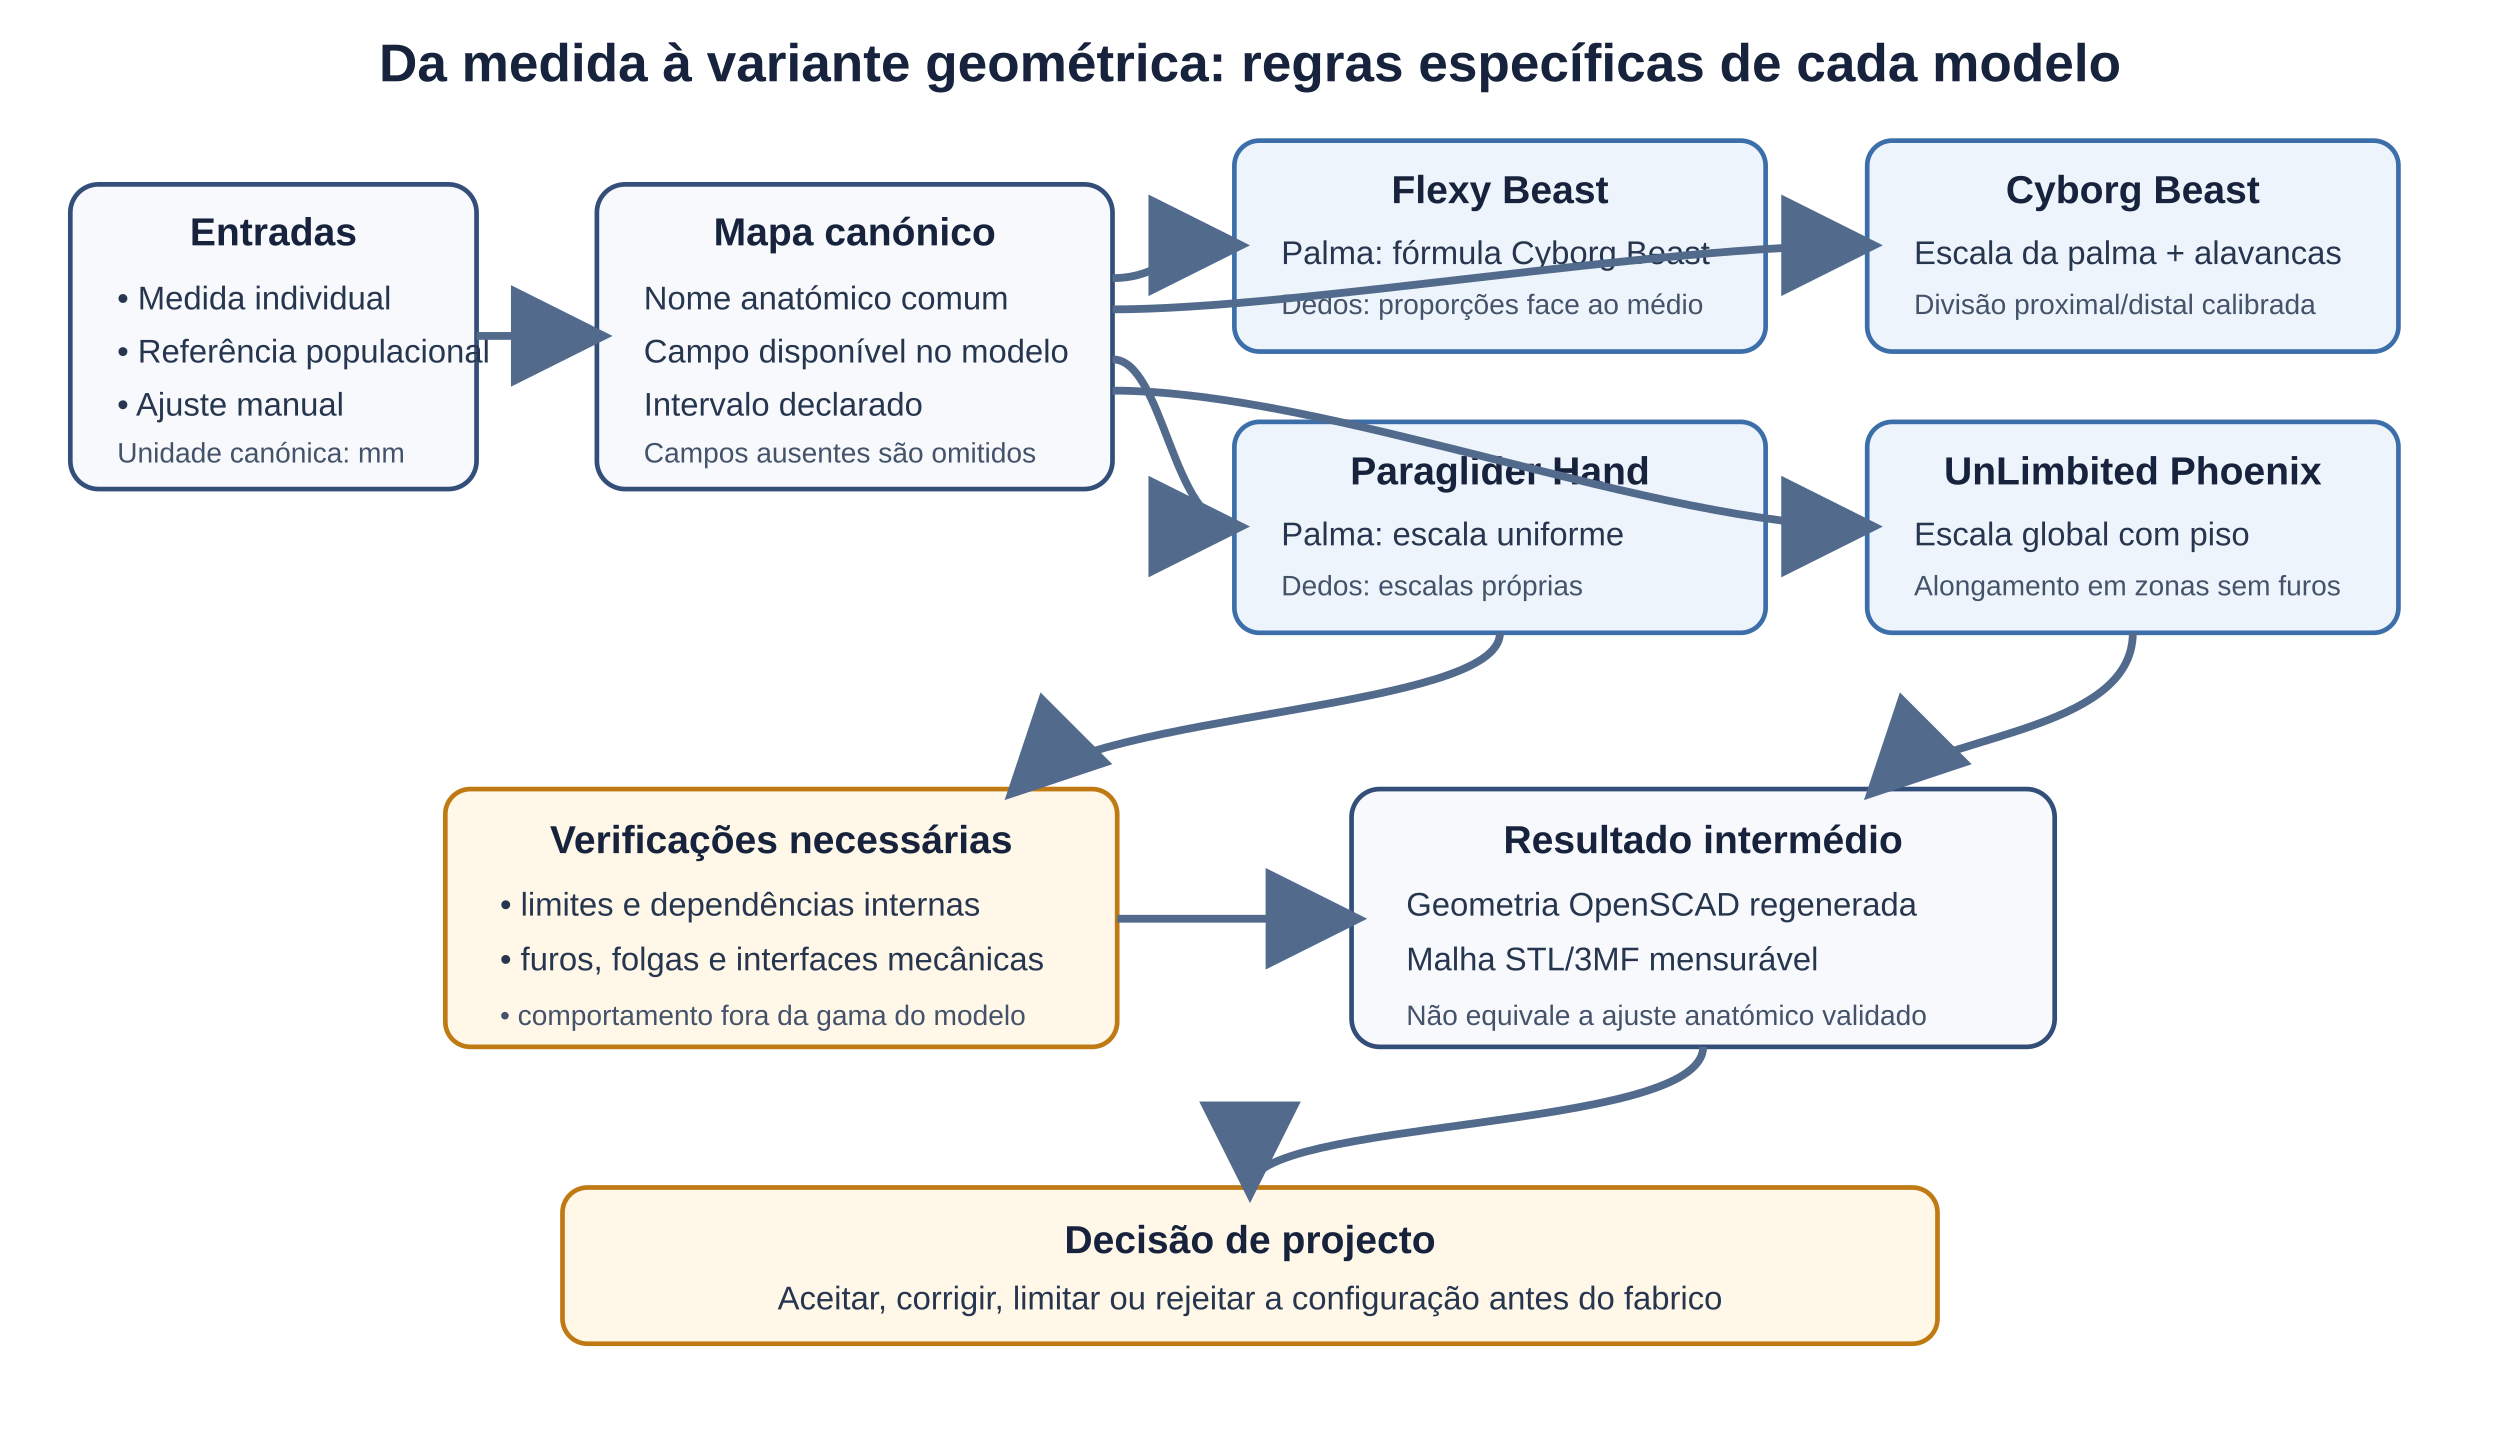
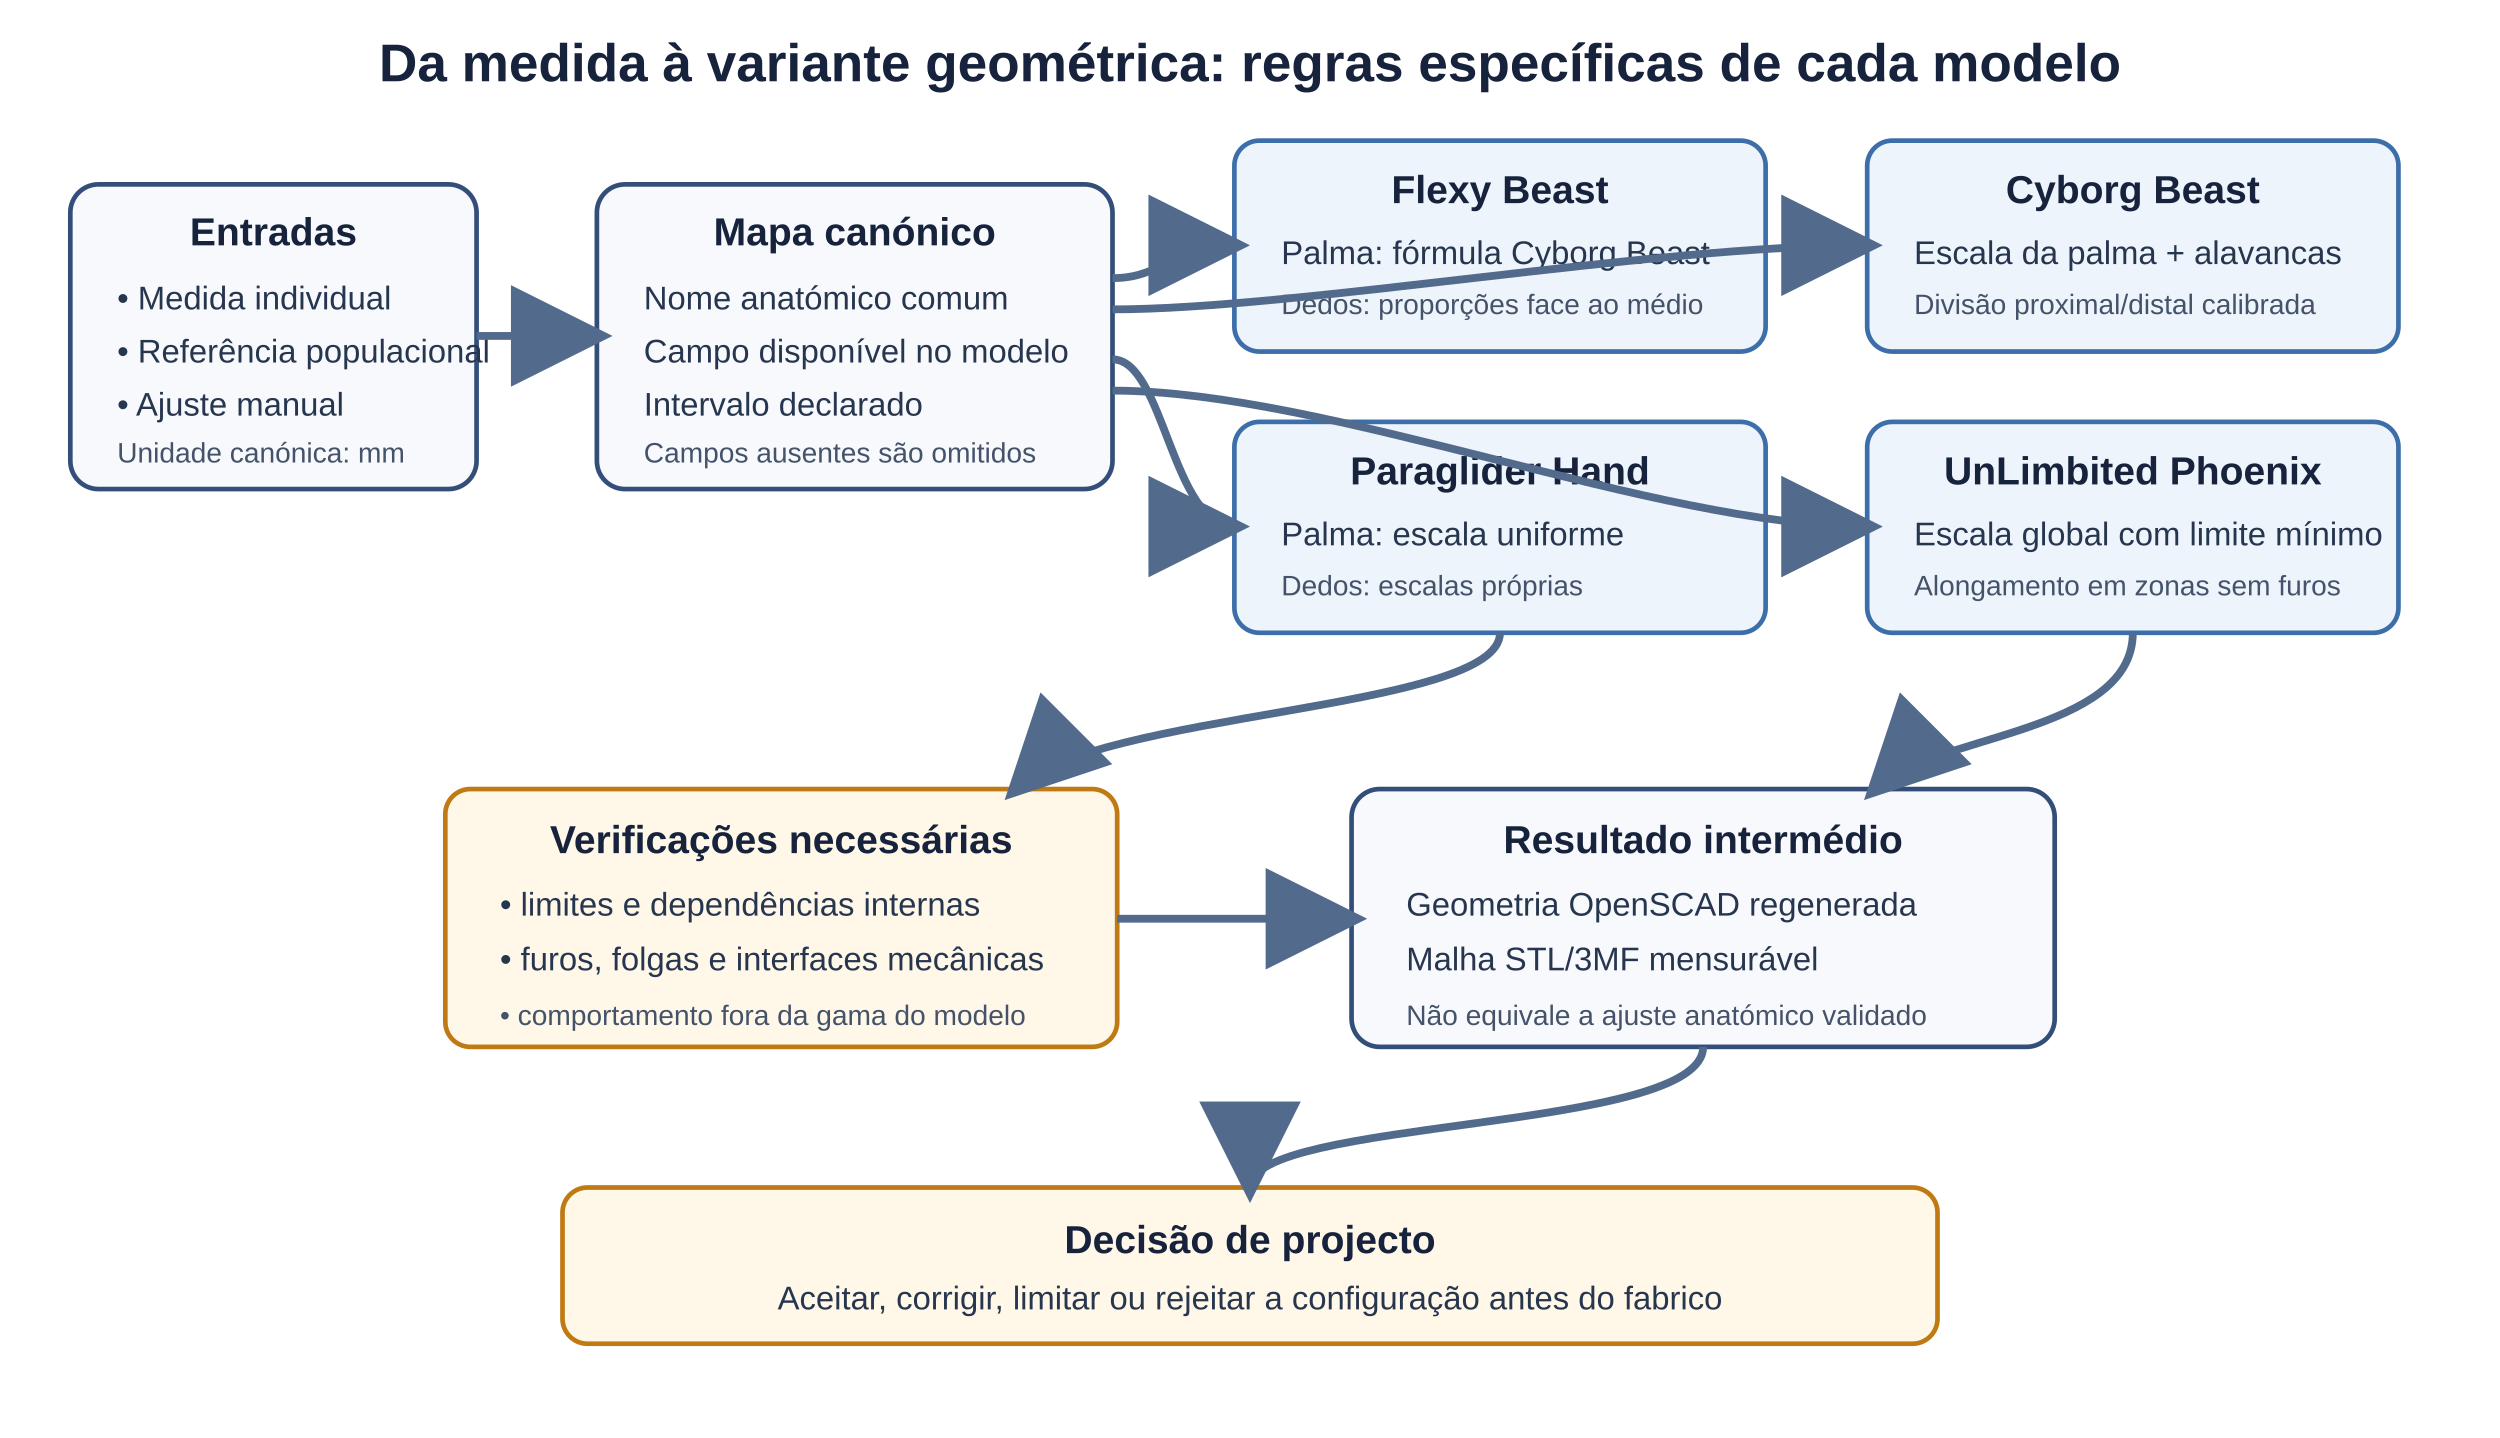
<svg xmlns="http://www.w3.org/2000/svg" width="1600" height="920" viewBox="0 0 1600 920" role="img" aria-labelledby="title desc">
  <defs>
    <style>
      .title { font: 700 34px Arial, sans-serif; fill: #17233c; }
      .head { font: 700 25px Arial, sans-serif; fill: #17233c; }
      .body { font: 21px Arial, sans-serif; fill: #27364f; }
      .small { font: 18px Arial, sans-serif; fill: #44536a; }
      .box { fill: #f7f9fc; stroke: #334e78; stroke-width: 3; rx: 18; }
      .model { fill: #eef4fb; stroke: #3c6eaa; stroke-width: 3; rx: 16; }
      .warn { fill: #fff7e8; stroke: #bf7a13; stroke-width: 3; rx: 16; }
      .arrow { stroke: #526b8d; stroke-width: 5; fill: none; marker-end: url(#arrow); }
    </style>
    <marker id="arrow" markerWidth="13" markerHeight="13" refX="11" refY="6.5" orient="auto">
      <path d="M0,0 L13,6.5 L0,13 z" fill="#526b8d" />
    </marker>
  </defs>
  <text x="800" y="52" text-anchor="middle" class="title">Da medida à variante geométrica: regras específicas de cada modelo</text>
  <rect x="45" y="118" width="260" height="195" class="box" />
  <text x="175" y="157" text-anchor="middle" class="head">Entradas</text>
  <text x="75" y="198" class="body">• Medida individual</text>
  <text x="75" y="232" class="body">• Referência populacional</text>
  <text x="75" y="266" class="body">• Ajuste manual</text>
  <text x="75" y="296" class="small">Unidade canónica: mm</text>
  <rect x="382" y="118" width="330" height="195" class="box" />
  <text x="547" y="157" text-anchor="middle" class="head">Mapa canónico</text>
  <text x="412" y="198" class="body">Nome anatómico comum</text>
  <text x="412" y="232" class="body">Campo disponível no modelo</text>
  <text x="412" y="266" class="body">Intervalo declarado</text>
  <text x="412" y="296" class="small">Campos ausentes são omitidos</text>
  <path d="M305 215 L382 215" class="arrow" />
  <rect x="790" y="90" width="340" height="135" class="model" />
  <text x="960" y="130" text-anchor="middle" class="head">Flexy Beast</text>
  <text x="820" y="169" class="body">Palma: fórmula Cyborg Beast</text>
  <text x="820" y="201" class="small">Dedos: proporções face ao médio</text>
  <rect x="1195" y="90" width="340" height="135" class="model" />
  <text x="1365" y="130" text-anchor="middle" class="head">Cyborg Beast</text>
  <text x="1225" y="169" class="body">Escala da palma + alavancas</text>
  <text x="1225" y="201" class="small">Divisão proximal/distal calibrada</text>
  <rect x="790" y="270" width="340" height="135" class="model" />
  <text x="960" y="310" text-anchor="middle" class="head">Paraglider Hand</text>
  <text x="820" y="349" class="body">Palma: escala uniforme</text>
  <text x="820" y="381" class="small">Dedos: escalas próprias</text>
  <rect x="1195" y="270" width="340" height="135" class="model" />
  <text x="1365" y="310" text-anchor="middle" class="head">UnLimbited Phoenix</text>
-   <text x="1225" y="349" class="body">Escala global com piso</text>
+   <text x="1225" y="349" class="body">Escala global com limite mínimo</text>
  <text x="1225" y="381" class="small">Alongamento em zonas sem furos</text>
  <path d="M712 178 C745 178,750 157,790 157" class="arrow" />
  <path d="M712 198 C830 198,1060 157,1195 157" class="arrow" />
  <path d="M712 230 C745 230,750 337,790 337" class="arrow" />
  <path d="M712 250 C850 250,1060 337,1195 337" class="arrow" />
  <rect x="285" y="505" width="430" height="165" class="warn" />
  <text x="500" y="546" text-anchor="middle" class="head">Verificações necessárias</text>
  <text x="320" y="586" class="body">• limites e dependências internas</text>
  <text x="320" y="621" class="body">• furos, folgas e interfaces mecânicas</text>
  <text x="320" y="656" class="small">• comportamento fora da gama do modelo</text>
  <rect x="865" y="505" width="450" height="165" class="box" />
  <text x="1090" y="546" text-anchor="middle" class="head">Resultado intermédio</text>
  <text x="900" y="586" class="body">Geometria OpenSCAD regenerada</text>
  <text x="900" y="621" class="body">Malha STL/3MF mensurável</text>
  <text x="900" y="656" class="small">Não equivale a ajuste anatómico validado</text>
  <path d="M960 405 C960 455,700 455,650 505" class="arrow" />
  <path d="M1365 405 C1365 470,1235 470,1200 505" class="arrow" />
  <path d="M715 588 L865 588" class="arrow" />
  <rect x="360" y="760" width="880" height="100" class="warn" />
  <text x="800" y="802" text-anchor="middle" class="head">Decisão de projecto</text>
  <text x="800" y="838" text-anchor="middle" class="body">Aceitar, corrigir, limitar ou rejeitar a configuração antes do fabrico</text>
  <path d="M1090 670 C1090 725,800 715,800 760" class="arrow" />
</svg>
